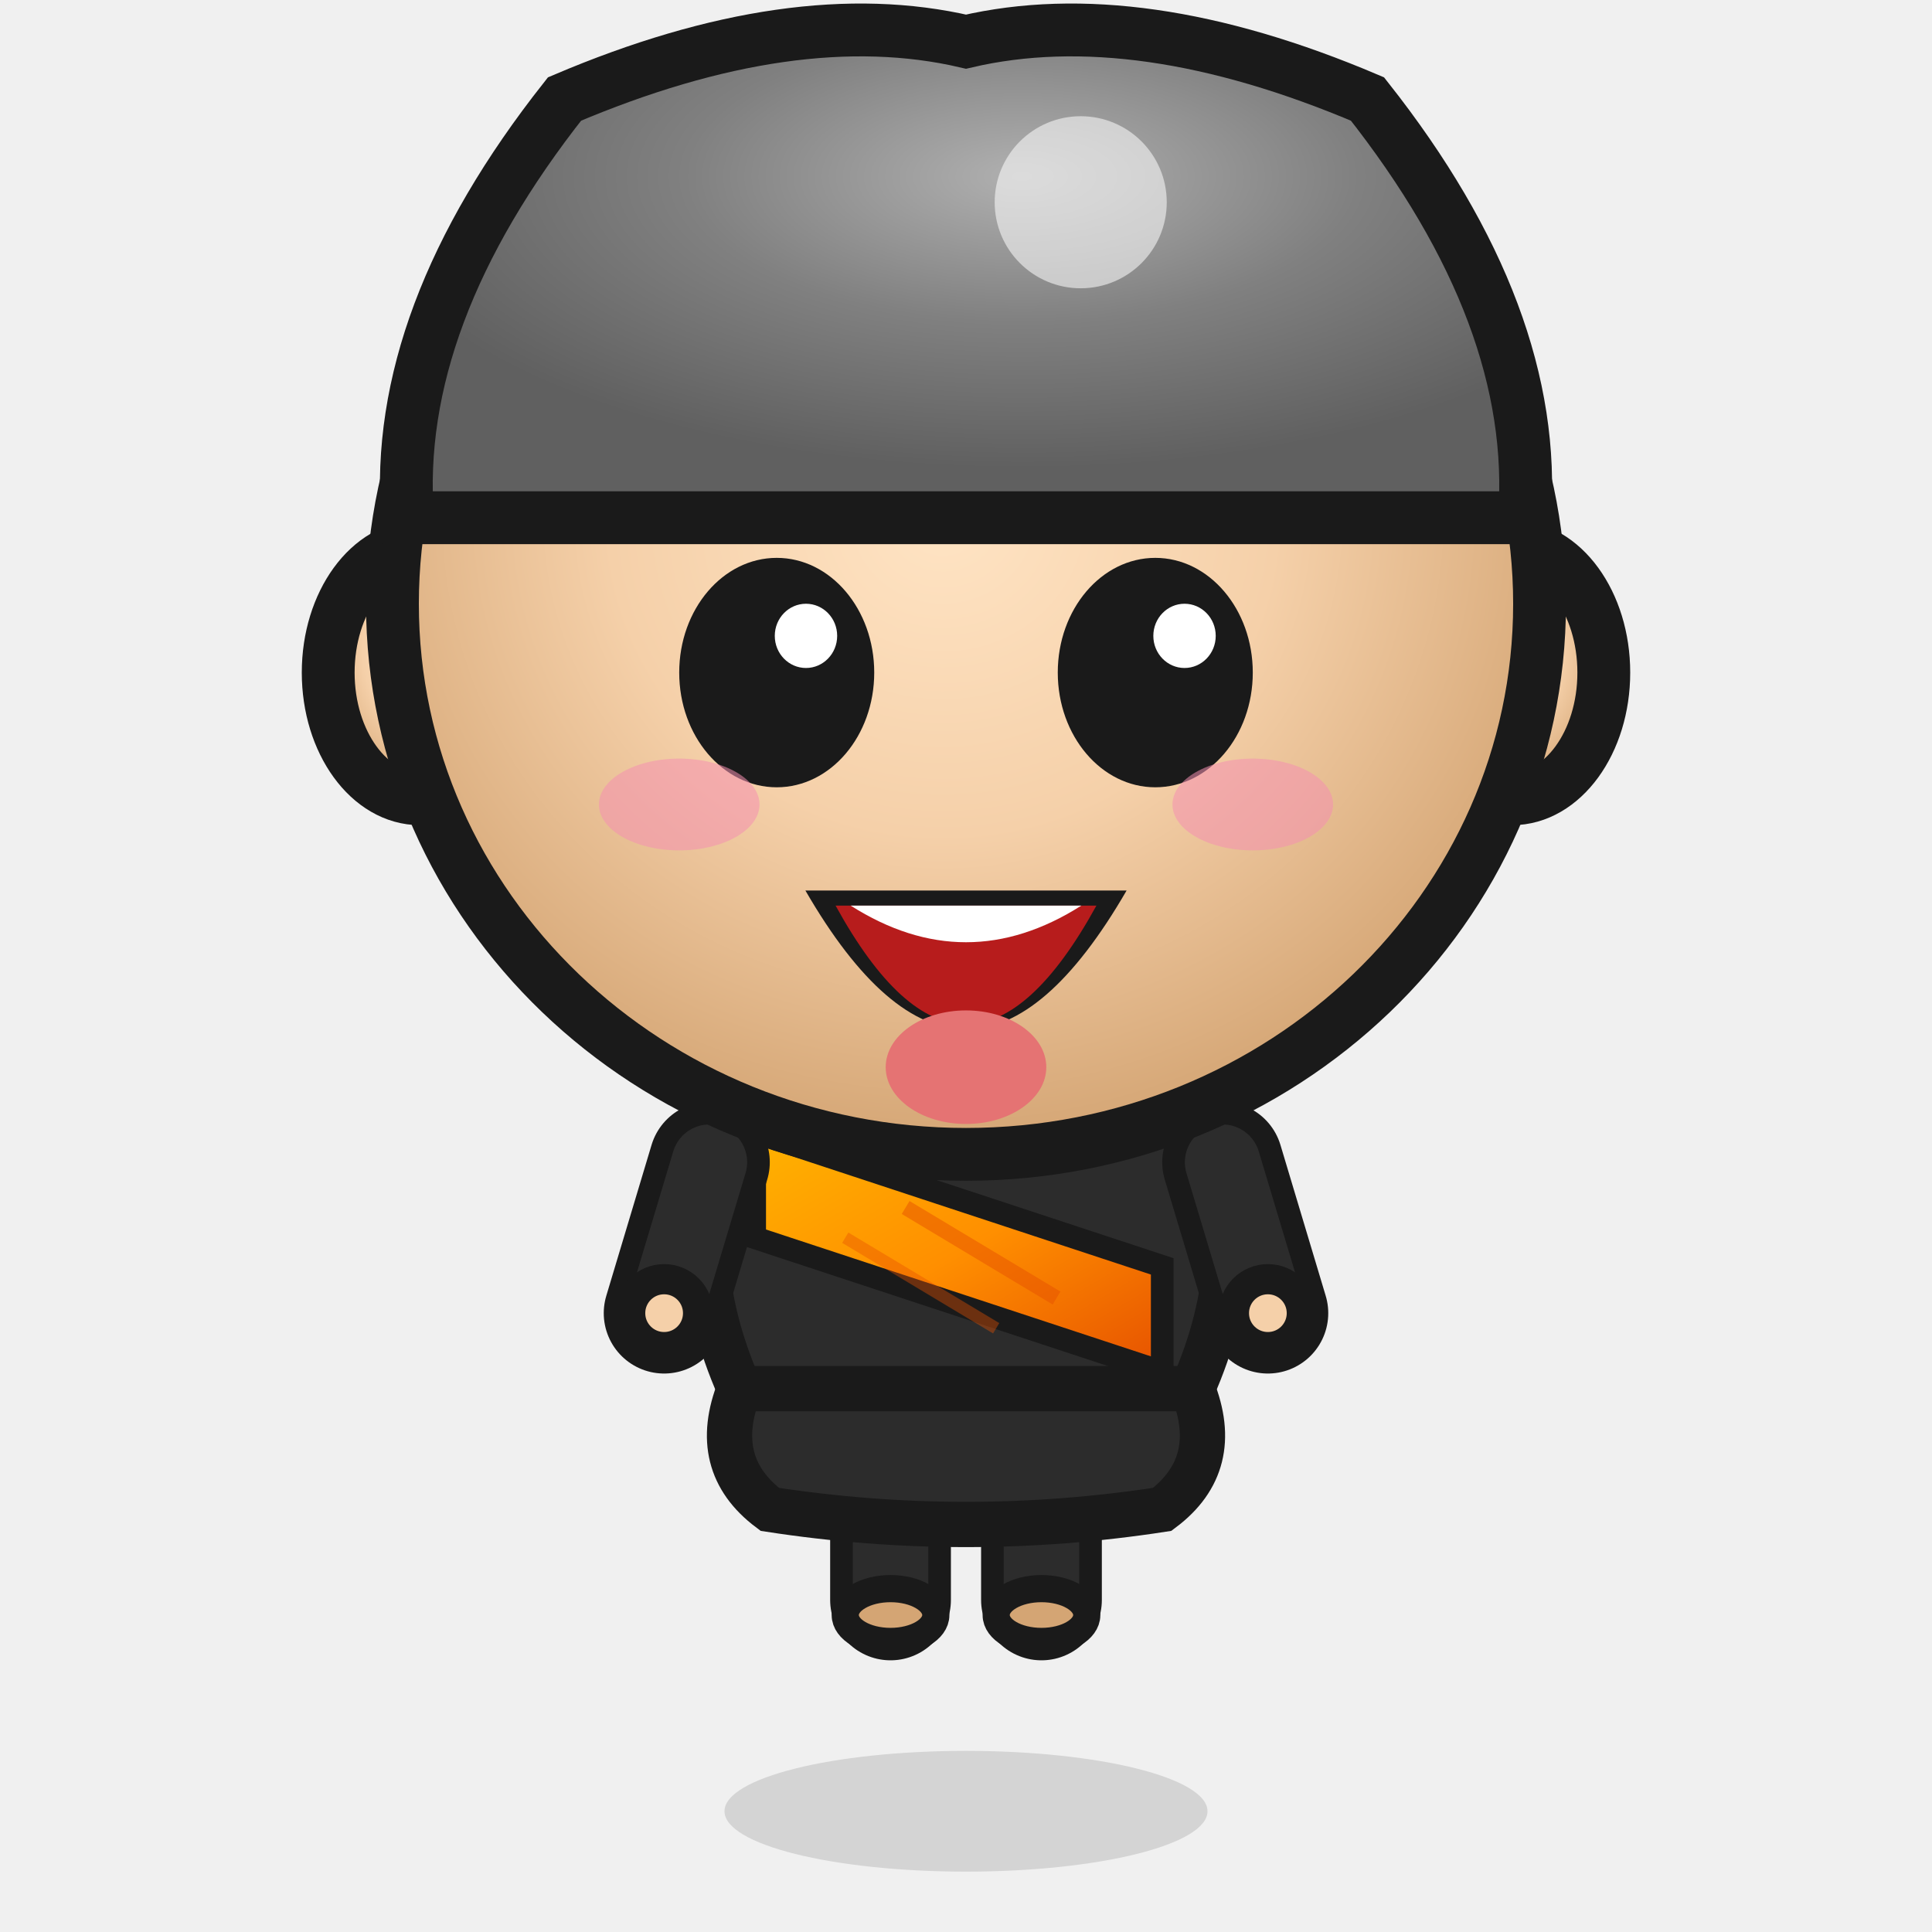
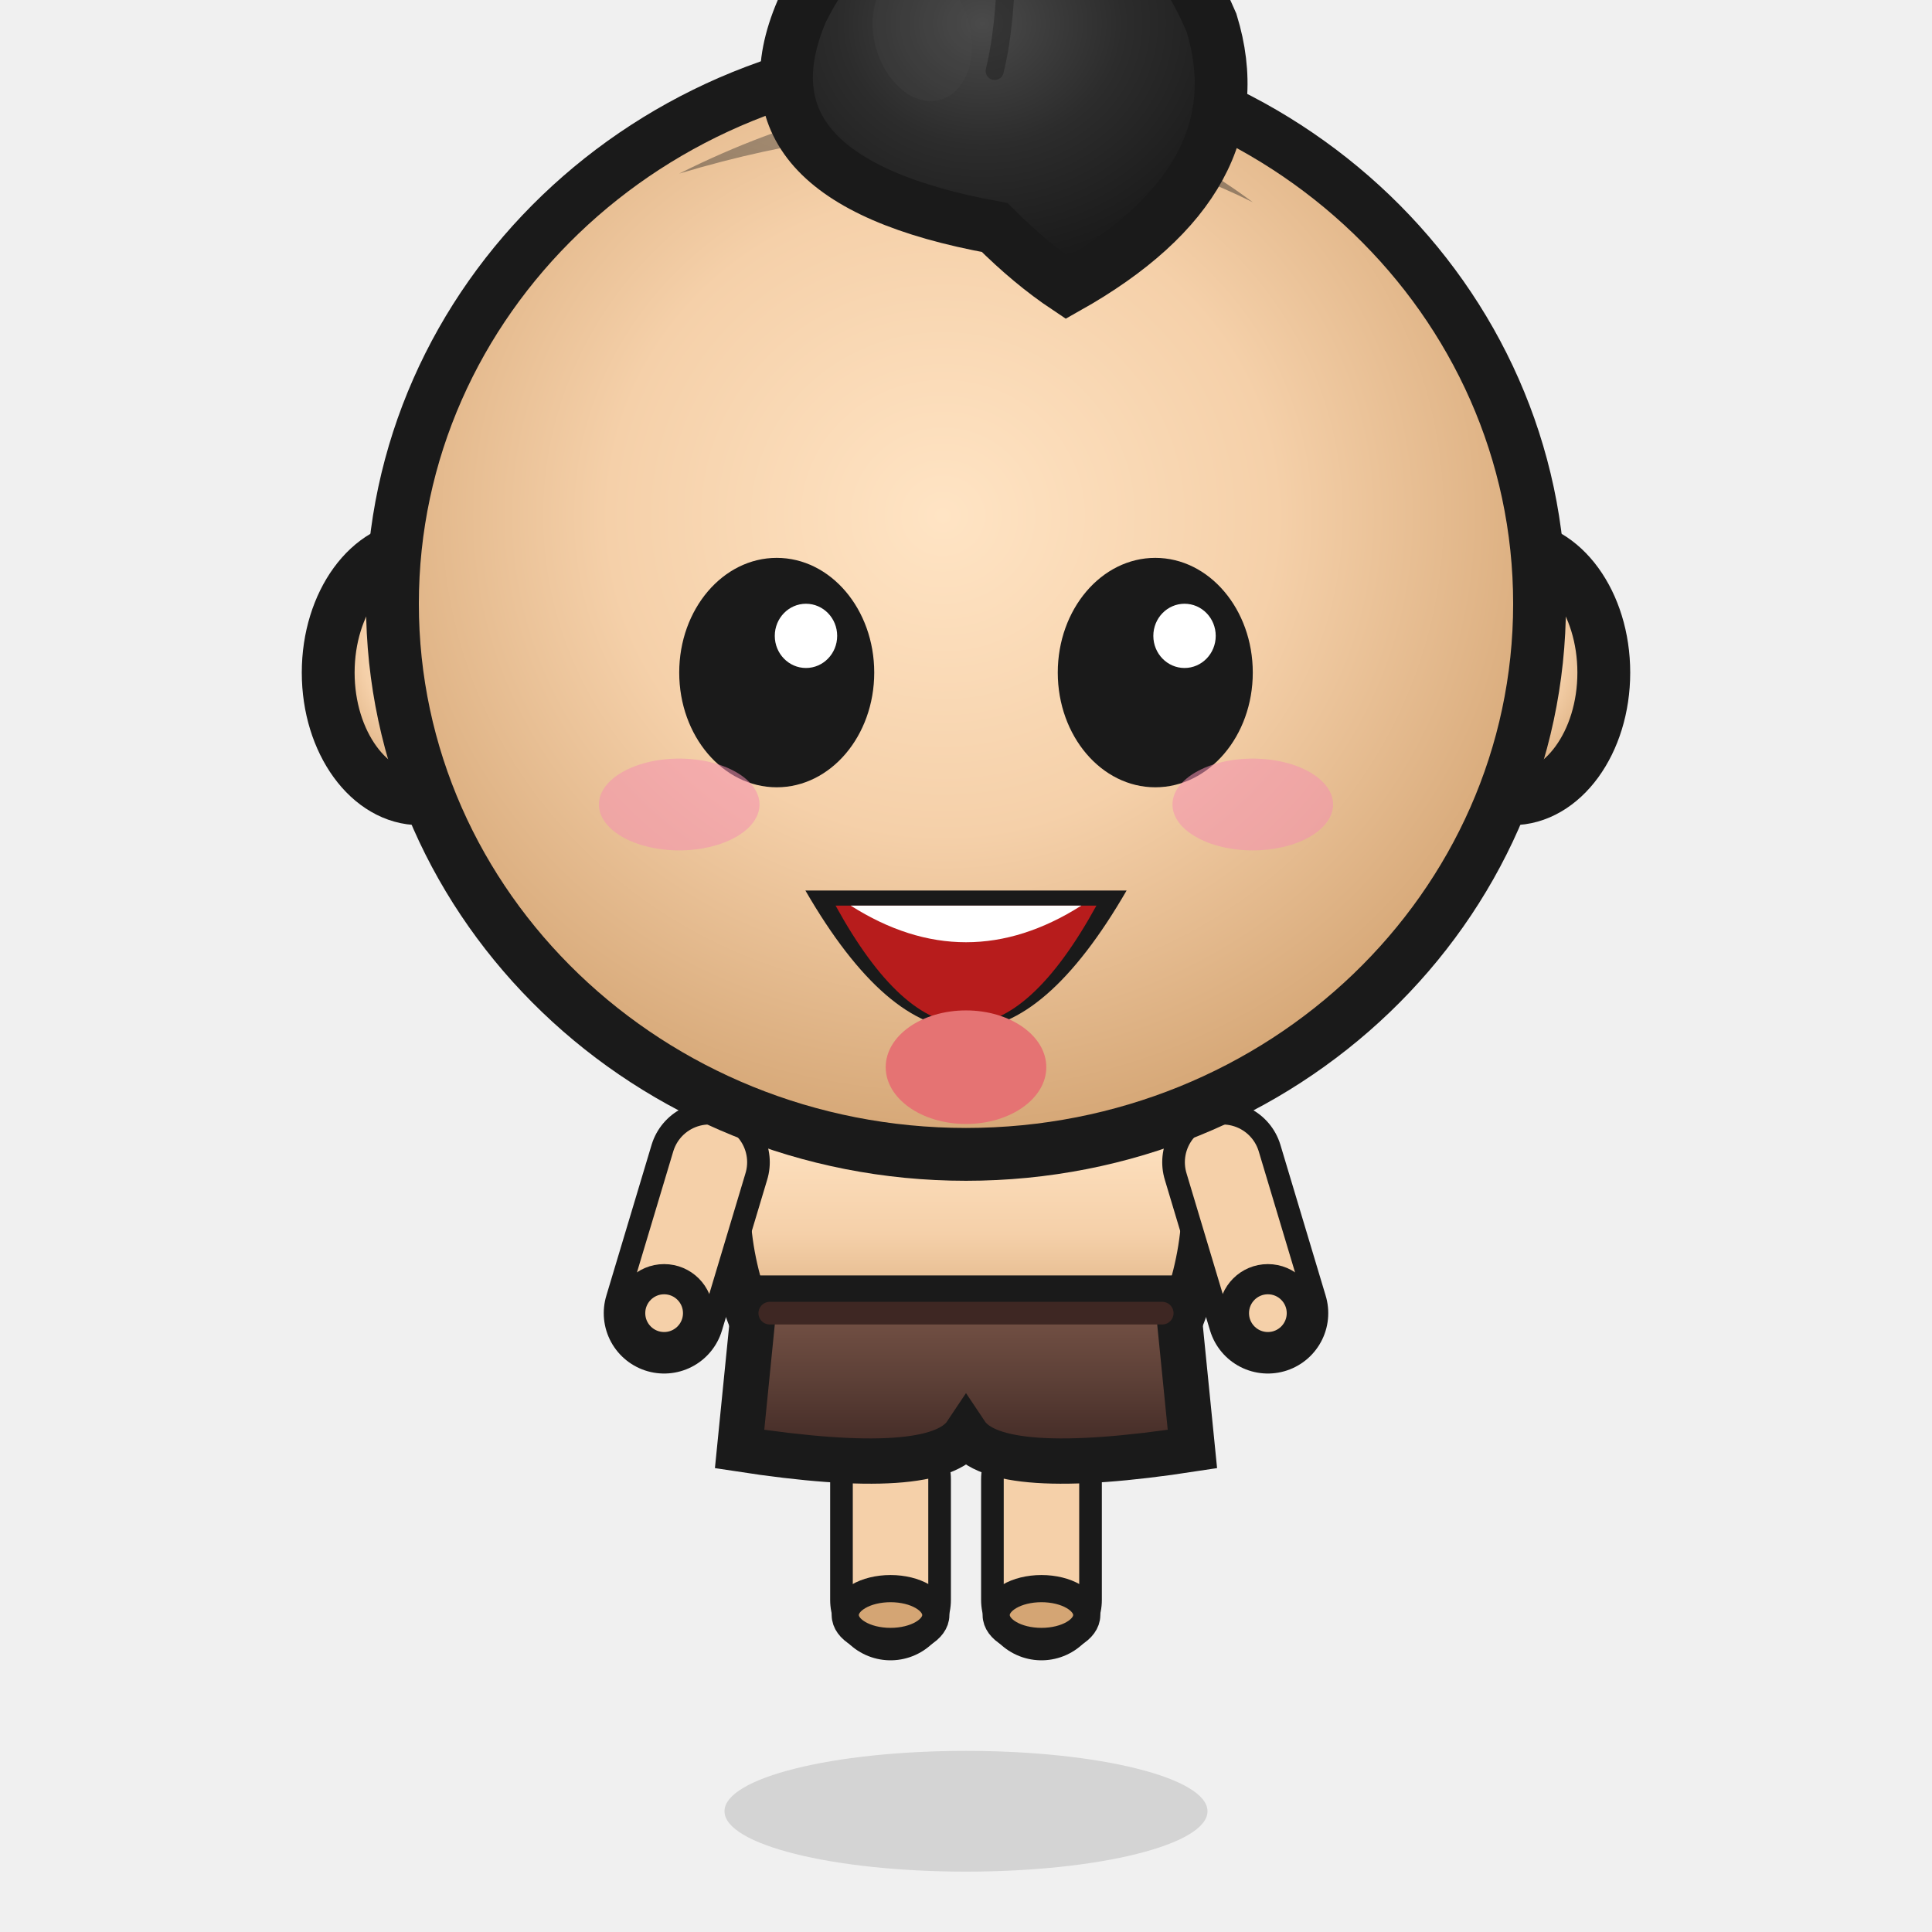
<svg xmlns="http://www.w3.org/2000/svg" viewBox="0 0 128 128" width="128" height="128" id="hero_f0">
  <defs>
    <filter id="blur">
      <feGaussianBlur stdDeviation="4" />
    </filter>
-     <linearGradient id="sashGrad" x1="0%" y1="0%" x2="100%" y2="100%">
-       <stop offset="0%" stop-color="#FFB300" />
-       <stop offset="50%" stop-color="#FF8F00" />
-       <stop offset="100%" stop-color="#E65100" />
+     <linearGradient id="bodyGrad" x1="0%" y1="0%" x2="0%" y2="100%">
+       <stop offset="0%" stop-color="#FFE4C4" />
+       <stop offset="50%" stop-color="#F5D0A9" />
+       <stop offset="100%" stop-color="#D4A574" />
+     </linearGradient>
+     <linearGradient id="pantsGrad" x1="0%" y1="0%" x2="0%" y2="100%">
+       <stop offset="0%" stop-color="#795548" />
+       <stop offset="50%" stop-color="#5D4037" />
+       <stop offset="100%" stop-color="#3E2723" />
    </linearGradient>
    <radialGradient id="headGrad" cx="48%" cy="42%" r="58%" fx="48%" fy="42%">
      <stop offset="0%" stop-color="#FFE4C4" />
      <stop offset="50%" stop-color="#F5D0A9" />
      <stop offset="100%" stop-color="#D4A574" />
    </radialGradient>
-     <radialGradient id="headGradHair" cx="55%" cy="30%" r="60%" fx="55%" fy="30%">
-       <stop offset="0%" stop-color="#B0B0B0" />
-       <stop offset="50%" stop-color="#808080" />
-       <stop offset="100%" stop-color="#606060" />
+     <radialGradient id="headGradHair" cx="45%" cy="30%" r="65%" fx="45%" fy="30%">
+       <stop offset="0%" stop-color="#4A4A4A" />
+       <stop offset="50%" stop-color="#2C2C2C" />
+       <stop offset="100%" stop-color="#1A1A1A" />
    </radialGradient>
  </defs>
  <ellipse cx="64" cy="120" rx="16" ry="4" fill="#000000" opacity="0.12" />
  <line x1="59" y1="98" x2="59" y2="106" stroke="#1A1A1A" stroke-width="8" stroke-linecap="round" />
-   <line x1="59" y1="98" x2="59" y2="106" stroke="#2C2C2C" stroke-width="5" stroke-linecap="round" />
+   <line x1="59" y1="98" x2="59" y2="106" stroke="#F5D0A9" stroke-width="5" stroke-linecap="round" />
  <ellipse cx="59" cy="107" rx="3" ry="1.75" fill="#D4A574" stroke="#1A1A1A" stroke-width="1.8" />
  <line x1="69" y1="98" x2="69" y2="106" stroke="#1A1A1A" stroke-width="8" stroke-linecap="round" />
-   <line x1="69" y1="98" x2="69" y2="106" stroke="#2C2C2C" stroke-width="5" stroke-linecap="round" />
+   <line x1="69" y1="98" x2="69" y2="106" stroke="#F5D0A9" stroke-width="5" stroke-linecap="round" />
  <ellipse cx="69" cy="107" rx="3" ry="1.75" fill="#D4A574" stroke="#1A1A1A" stroke-width="1.8" />
-   <path d="       M48 74       Q 45 83, 49 92       Q 64 95, 79 92       Q 83 83, 80 74       Z" fill="#2C2C2C" stroke="#1A1A1A" stroke-width="3" />
-   <path d="       M50 75       L77 83.9       L77 90.9       L50 82       Z" fill="url(#sashGrad)" stroke="#1A1A1A" stroke-width="1.5" />
-   <line x1="60" y1="80" x2="70" y2="86" stroke="#E65100" stroke-width="1" opacity="0.5" />
-   <line x1="56" y1="82" x2="66" y2="88" stroke="#E65100" stroke-width="0.8" opacity="0.4" />
-   <path d="       M49 92       Q 47 97, 51 100       Q 64 102, 77 100       Q 81 97, 79 92       Z" fill="#2C2C2C" stroke="#1A1A1A" stroke-width="3" />
+   <path d="       M49 74       Q 47 81, 50 88       Q 64 91, 78 88       Q 81 81, 79 74       Z" fill="url(#bodyGrad)" stroke="#1A1A1A" stroke-width="3" />
+   <path d="       M50 86       L49 96       Q 62 98, 64 95       Q 66 98, 79 96       L78 86       Z" fill="url(#pantsGrad)" stroke="#1A1A1A" stroke-width="3" />
+   <line x1="51" y1="87" x2="77" y2="87" stroke="#3E2723" stroke-width="1.5" stroke-linecap="round" />
  <line x1="47" y1="77" x2="44" y2="87" stroke="#1A1A1A" stroke-width="8" stroke-linecap="round" />
-   <line x1="47" y1="77" x2="44" y2="87" stroke="#2C2C2C" stroke-width="5" stroke-linecap="round" />
+   <line x1="47" y1="77" x2="44" y2="87" stroke="#F5D0A9" stroke-width="5" stroke-linecap="round" />
  <circle cx="44" cy="87" r="2.25" fill="#F5D0A9" stroke="#1A1A1A" stroke-width="2" />
  <line x1="81" y1="77" x2="84" y2="87" stroke="#1A1A1A" stroke-width="8" stroke-linecap="round" />
-   <line x1="81" y1="77" x2="84" y2="87" stroke="#2C2C2C" stroke-width="5" stroke-linecap="round" />
+   <line x1="81" y1="77" x2="84" y2="87" stroke="#F5D0A9" stroke-width="5" stroke-linecap="round" />
  <circle cx="84" cy="87" r="2.25" fill="#F5D0A9" stroke="#1A1A1A" stroke-width="2" />
  <ellipse cx="27.824" cy="44.56" rx="6.08" ry="8.36" fill="url(#headGrad)" stroke="#1A1A1A" stroke-width="3.5" />
  <ellipse cx="27.824" cy="44.56" rx="2.736" ry="4.598" fill="#D4A574" opacity="0.25" />
  <ellipse cx="100.176" cy="44.56" rx="6.08" ry="8.36" fill="url(#headGrad)" stroke="#1A1A1A" stroke-width="3.5" />
  <ellipse cx="100.176" cy="44.56" rx="2.736" ry="4.598" fill="#D4A574" opacity="0.25" />
  <ellipse cx="64" cy="40" rx="38" ry="36.48" fill="url(#headGrad)" stroke="#1A1A1A" stroke-width="3.5" />
-   <path d="       M27 34.3       Q 26 21, 37.4 6.56       Q 52.6 0.1, 64 2.76       Q 75.4 0.1, 90.6 6.56       Q 102 21, 101 34.3       Z" fill="url(#headGradHair)" stroke="#1A1A1A" stroke-width="3.5" />
-   <ellipse cx="71.6" cy="13.4" rx="5.7" ry="5.7" fill="#FFFFFF" opacity="0.55" />
+   <path d="M45 11.5       Q 56.4 5.8, 65.9 6.56       Q 75.4 7.7, 83 13.4       Q 75.4 9.6, 65.9 8.84       Q 56.4 8.08, 45 11.5 Z" fill="url(#headGradHair)" opacity="0.4" />
+   <path d="       M65.9 15.072       Q 48.344 11.88,         53.132 0.708       Q 57.92 -8.868,         66.698 -4.08       Q 75.476 -9.666,         80.264 1.506       Q 83.456 11.88,         70.688 19.062       Q 68.294 17.466,         65.9 15.072 Z" fill="url(#headGradHair)" stroke="#1A1A1A" stroke-width="3.5" />
+   <path d="M66.698 -4.08       Q 66.698 1.506,         65.9 4.698" fill="none" stroke="#1A1A1A" stroke-width="1.2" stroke-linecap="round" opacity="0.4" />
+   <ellipse cx="61.112" cy="2.304" rx="3.192" ry="4.469" fill="#4A4A4A" opacity="0.2" transform="rotate(-15 61.112 2.304)" />
  <ellipse cx="51.46" cy="44.56" rx="6.46" ry="7.6" fill="#1A1A1A" />
  <ellipse cx="53.398" cy="42.128" rx="2.067" ry="2.128" fill="#FFFFFF" />
  <ellipse cx="76.54" cy="44.56" rx="6.46" ry="7.6" fill="#1A1A1A" />
  <ellipse cx="78.478" cy="42.128" rx="2.067" ry="2.128" fill="#FFFFFF" />
  <ellipse cx="45" cy="53.3" rx="5.32" ry="3.04" fill="#F48FB1" opacity="0.55" />
  <ellipse cx="83" cy="53.3" rx="5.32" ry="3.04" fill="#F48FB1" opacity="0.55" />
  <path d="M53.36 59 Q 64 77.392, 74.64 59 Z" fill="#1A1A1A" />
  <path d="M55.36 60 Q 64 75.72, 72.64 60 Z" fill="#B71C1C" />
  <path d="M56.36 60 Q 64 64.852, 71.64 60 Z" fill="#FFFFFF" />
  <ellipse cx="64" cy="70.704" rx="5.32" ry="3.762" fill="#E57373" />
</svg>
